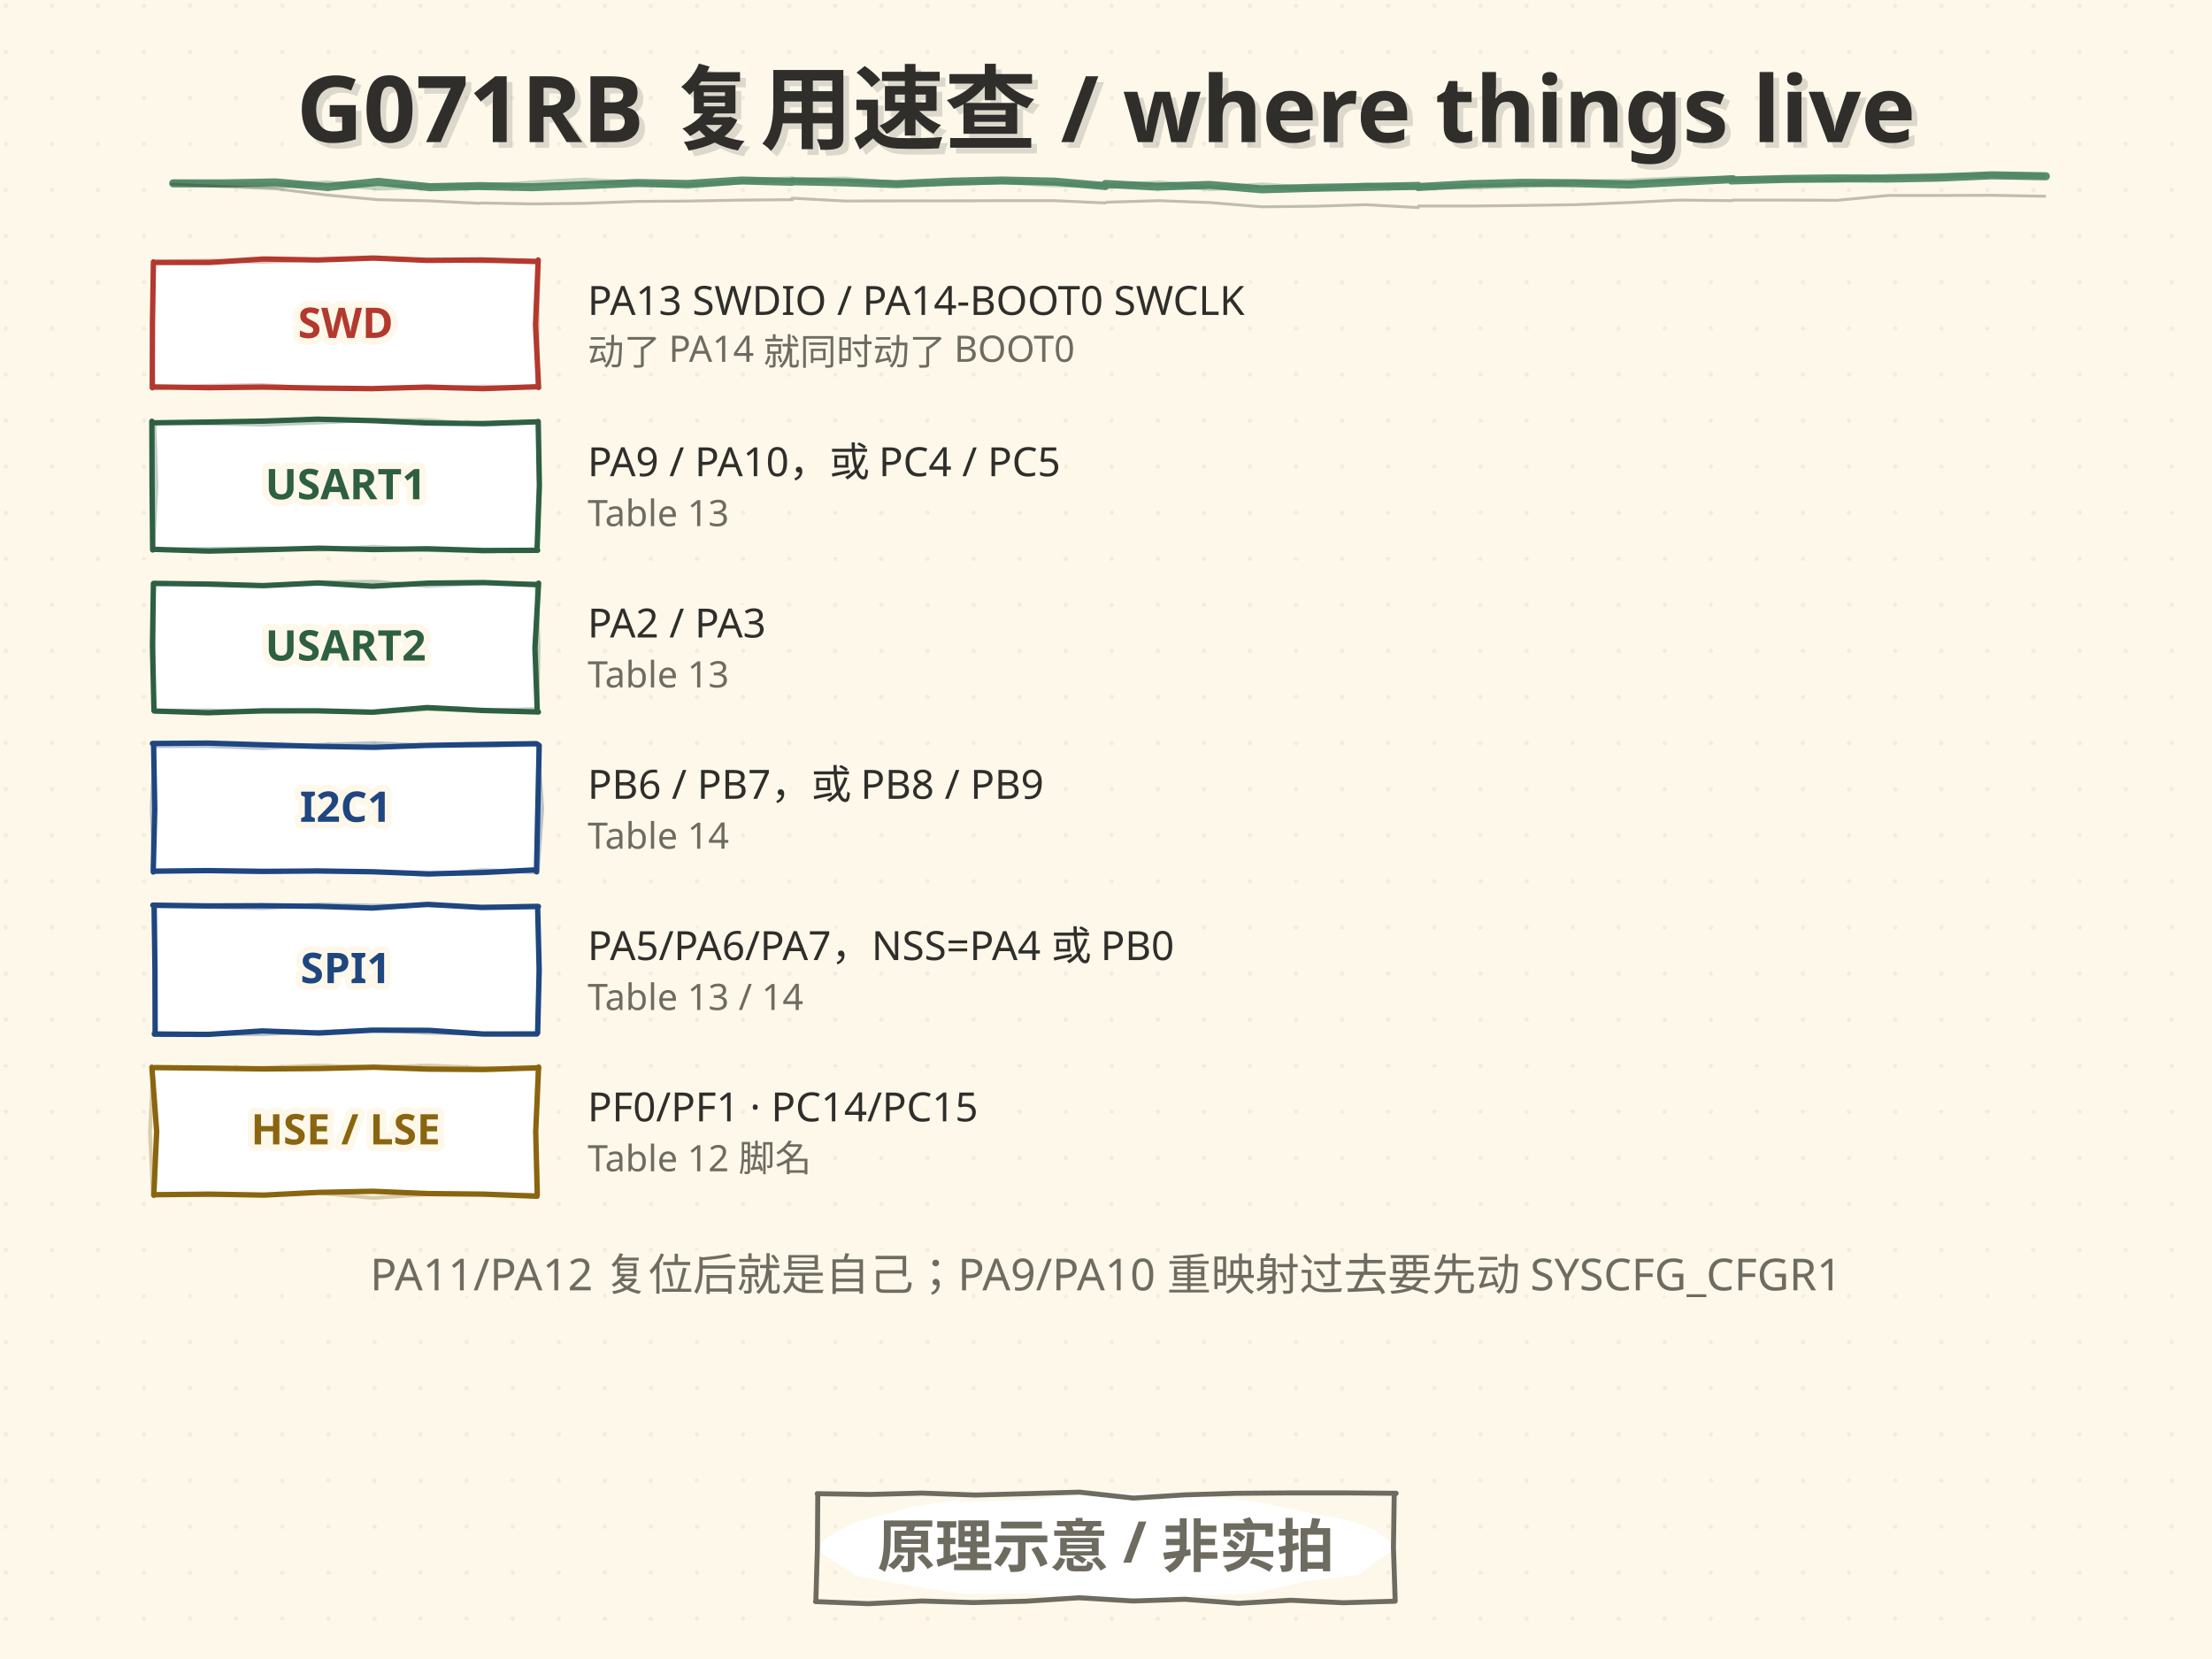
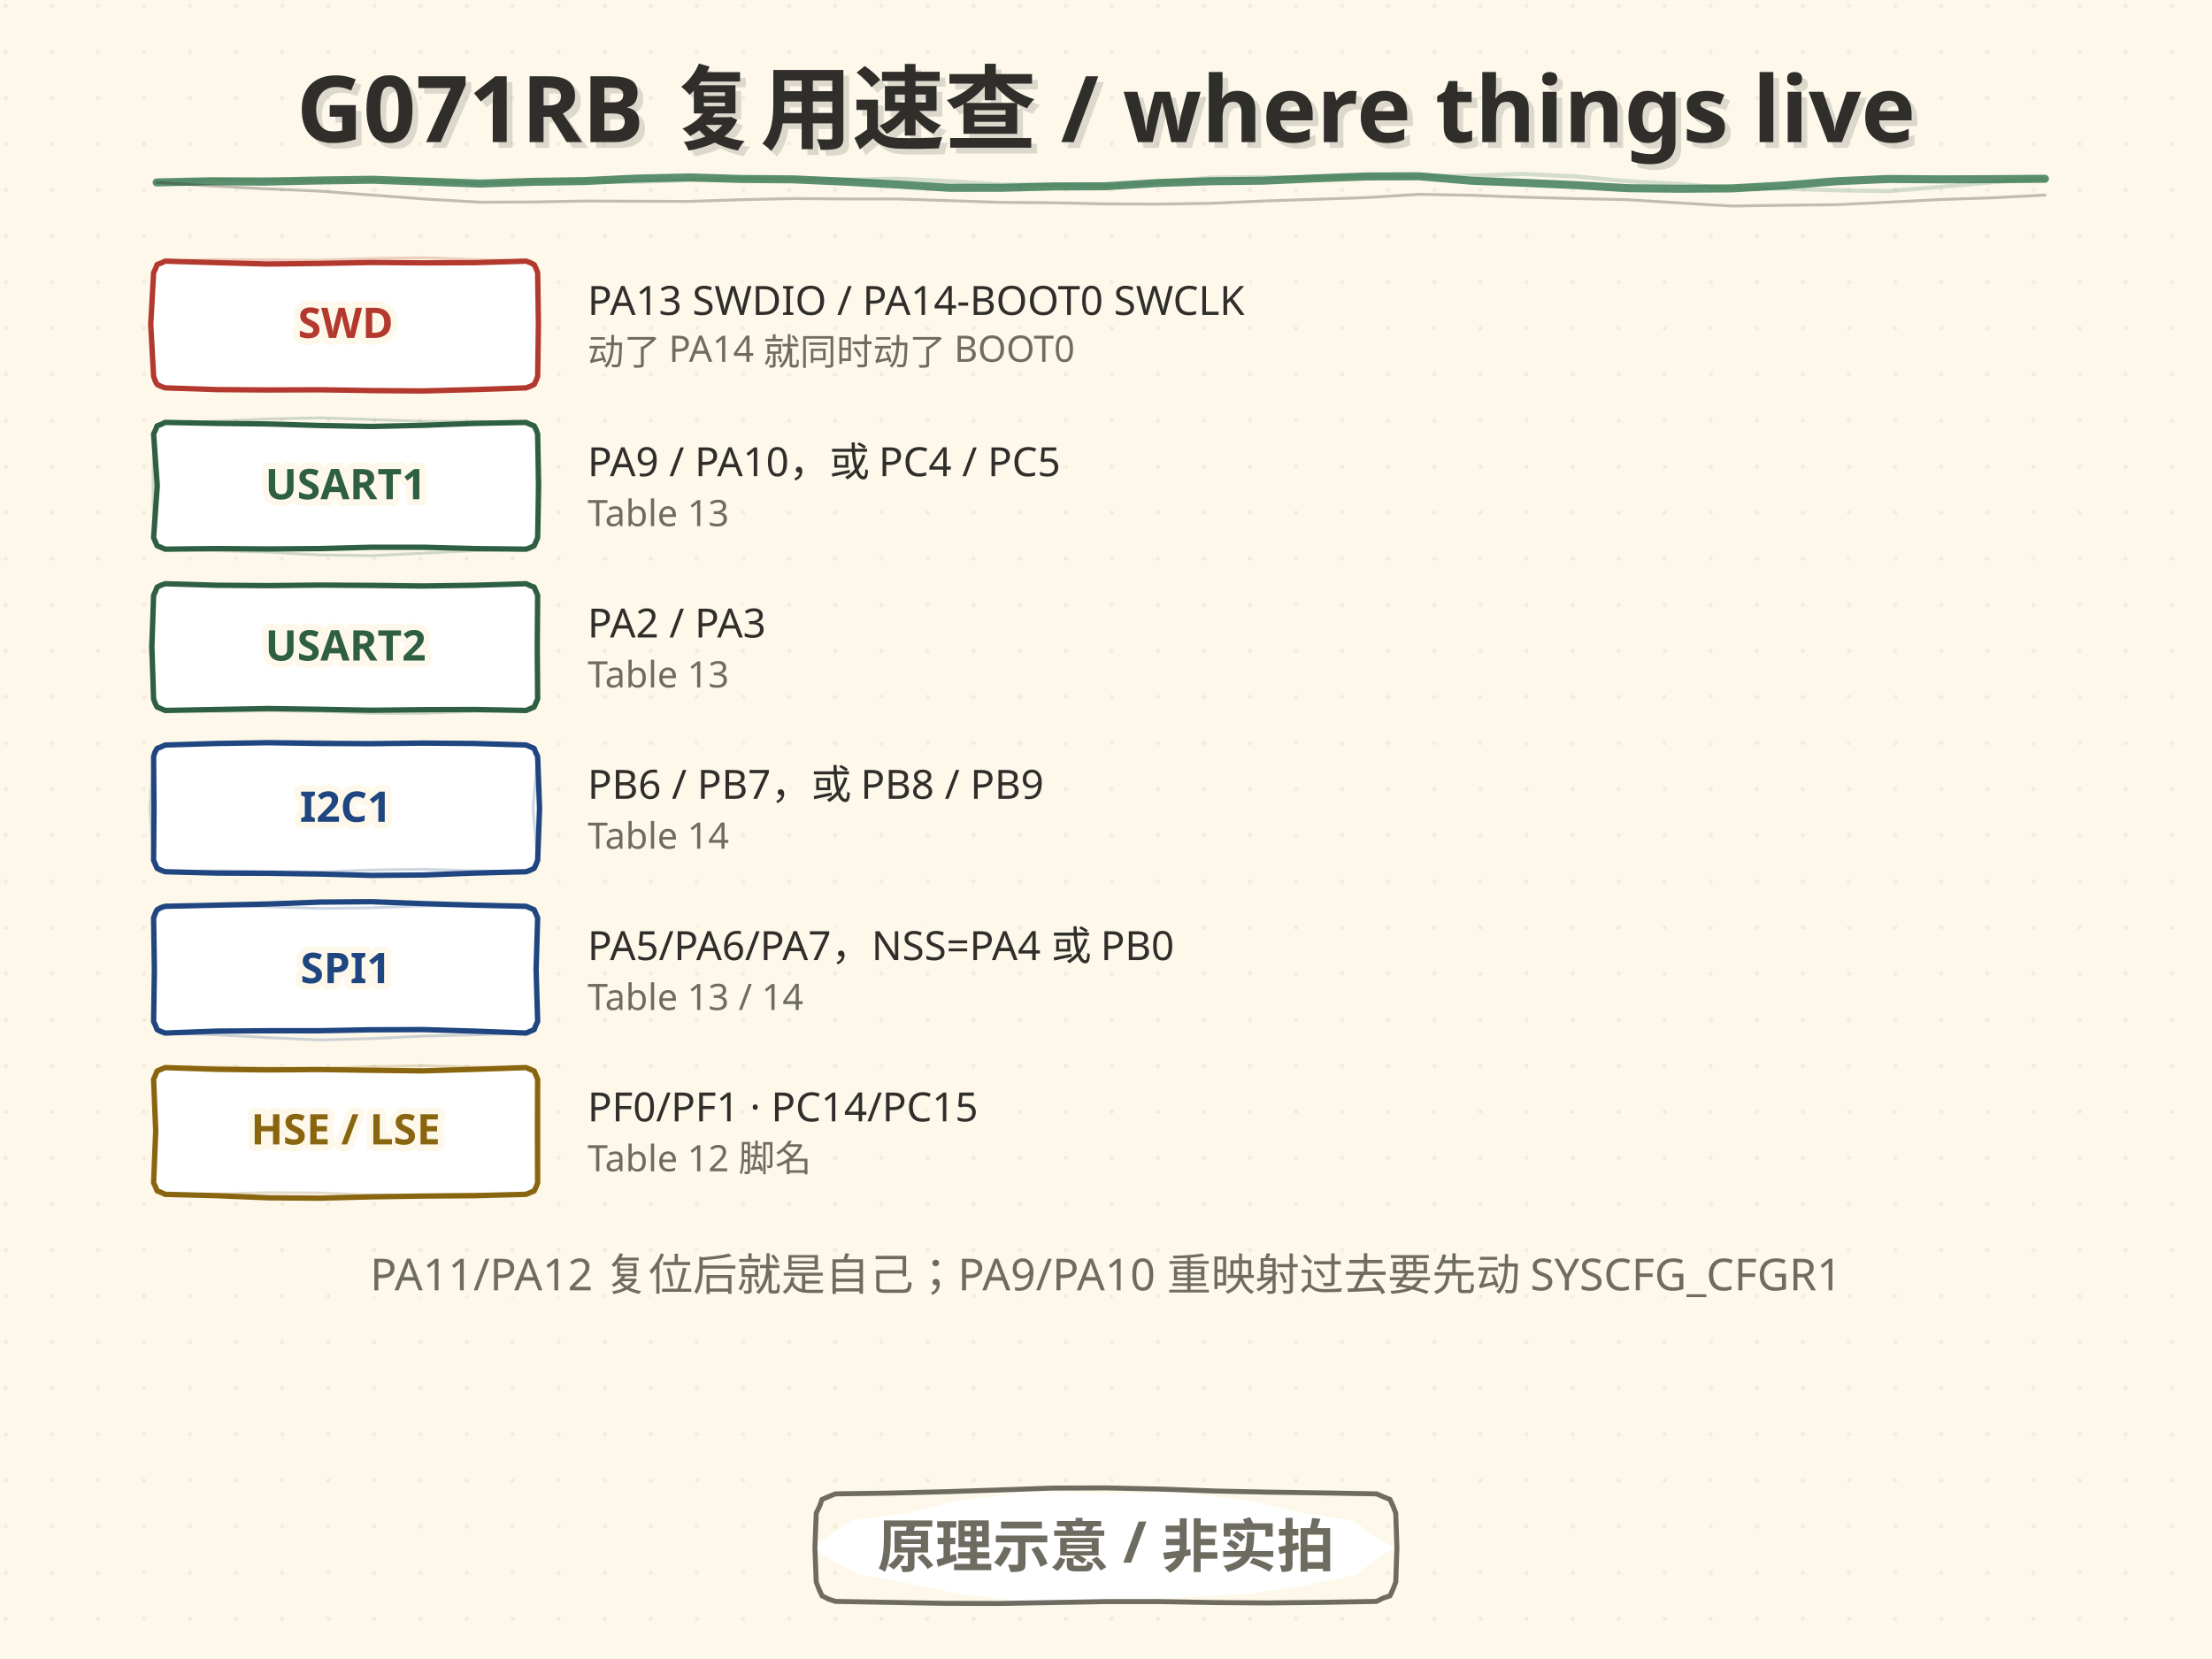
<svg xmlns="http://www.w3.org/2000/svg" width="1152" height="864" viewBox="0 0 1152 864">
  <style>text{dominant-baseline:alphabetic} .t-halo{paint-order:stroke;stroke:#FDF8EA;stroke-width:7px; stroke-linejoin:round}</style>
  <defs>
    <pattern id="dotgrid" width="24" height="24" patternUnits="userSpaceOnUse">
      <circle cx="3" cy="3" r="1.1" fill="#DED4BE" />
    </pattern>
  </defs>
  <rect width="1152" height="864" fill="#FDF8EA" />
  <rect width="1152" height="864" fill="url(#dotgrid)" opacity="0.36" />
-   <path d="M80.0 136.7 L109.0 136.7 L137.3 134.9 L165.4 135.4 L194.5 134.4 L222.4 135.6 L251.1 135.4 L279.6 136.2 L280.3 135.4 L278.9 169.2 L280.5 201.8 L280.0 201.4 L251.5 202.4 L222.4 201.6 L193.7 202.4 L165.4 202.1 L136.8 201.6 L109.1 201.9 L79.8 201.5 L79.3 201.9 L79.4 168.7 L79.9 136.4" fill="#FFFFFF" stroke="#B3392F" stroke-width="2.8" stroke-linecap="round" stroke-linejoin="round" opacity="1.0" />
-   <path d="M80.2 136.2 L109.2 135.7 L136.5 136.4 L165.4 135.1 L193.8 134.5 L222.9 135.4 L251.4 136.3 L279.4 135.5 L280.4 136.1 L280.0 168.6 L279.8 201.6 L280.4 201.9 L251.8 201.3 L223.1 202.2 L194.2 202.3 L166.0 202.4 L136.7 200.5 L108.2 200.9 L79.7 202.3 L79.9 202.5 L79.1 169.3 L79.9 136.4" fill="none" stroke="#B3392F" stroke-width="1.96" stroke-linecap="round" stroke-linejoin="round" opacity="0.30" />
+   <path d="M80.0 142.0 L81.0 139.9 L81.8 137.8 L81.8 137.8 L83.9 137.0 L86.0 136.0 L86.0 136.0 L112.9 136.8 L139.7 137.5 L166.6 137.2 L193.4 136.7 L220.3 136.9 L247.1 136.8 L274.0 136.0 L274.0 136.0 L276.2 136.8 L278.2 137.8 L278.2 137.8 L279.2 139.9 L280.0 142.0 L280.0 142.0 L280.4 169.0 L280.0 196.0 L280.0 196.0 L279.2 198.1 L278.2 200.2 L278.2 200.2 L276.2 201.2 L274.0 202.0 L274.0 202.0 L247.1 202.9 L220.3 203.6 L193.4 203.4 L166.6 203.0 L139.7 203.1 L112.9 202.9 L86.0 202.0 L86.0 202.0 L83.8 201.2 L81.8 200.2 L81.8 200.2 L80.8 198.2 L80.0 196.0 L80.0 196.0 L78.5 169.0 L80.0 142.0" fill="#FFFFFF" stroke="#B3392F" stroke-width="2.8" stroke-linecap="round" stroke-linejoin="round" opacity="1.0" />
+   <path d="M80.0 142.0 L80.8 139.8 L81.8 137.8 L81.8 137.8 L83.8 136.7 L86.0 136.0 L86.0 136.0 L112.9 135.2 L139.7 135.3 L166.6 135.5 L193.4 134.6 L220.3 134.2 L247.1 135.2 L274.0 136.0 L274.0 136.0 L276.2 136.8 L278.2 137.8 L278.2 137.8 L279.2 139.9 L280.0 142.0 L280.0 142.0 L280.5 169.0 L280.0 196.0 L280.0 196.0 L279.2 198.2 L278.2 200.2 L278.2 200.2 L276.1 201.2 L274.0 202.0 L274.0 202.0 L247.1 203.1 L220.3 204.3 L193.4 204.0 L166.6 203.1 L139.7 203.2 L112.9 203.1 L86.0 202.0 L86.0 202.0 L83.8 201.2 L81.8 200.2 L81.8 200.2 L80.9 198.1 L80.0 196.0 L80.0 196.0 L78.3 169.0 L80.0 142.0" fill="none" stroke="#B3392F" stroke-width="1.46" stroke-linecap="round" stroke-linejoin="round" opacity="0.22" />
  <text x="180" y="176" font-family="'Segoe Print','STKaiti','KaiTi','Microsoft YaHei','PingFang SC',sans-serif" font-size="22" font-weight="bold" text-anchor="middle" fill="#B3392F" class="t-halo">SWD</text>
  <text x="306" y="164" font-family="'Segoe Print','STKaiti','KaiTi','Microsoft YaHei','PingFang SC',sans-serif" font-size="21" fill="#2F2E2B" class="t-halo">PA13 SWDIO / PA14-BOOT0 SWCLK</text>
  <text x="306" y="190" font-family="'Segoe Print','STKaiti','KaiTi','Microsoft YaHei','PingFang SC',sans-serif" font-size="19" fill="#6E6B60" class="t-halo">动了 PA14 就同时动了 BOOT0</text>
-   <path d="M80.4 220.2 L108.3 219.8 L137.3 219.3 L165.4 218.3 L194.9 219.1 L222.5 220.3 L251.2 220.6 L279.5 219.7 L280.3 219.5 L280.9 252.8 L279.7 286.2 L280.0 286.6 L251.8 286.7 L222.5 285.8 L194.6 286.2 L166.2 285.5 L137.3 286.3 L108.7 287.0 L80.3 286.1 L79.5 286.4 L79.2 252.4 L79.1 219.4" fill="#FFFFFF" stroke="#2E5F42" stroke-width="2.8" stroke-linecap="round" stroke-linejoin="round" opacity="1.0" />
-   <path d="M79.9 220.1 L108.8 220.6 L137.0 221.2 L166.3 220.1 L194.3 218.7 L223.2 218.8 L251.8 221.3 L280.1 219.9 L280.0 220.5 L280.7 252.5 L280.0 285.9 L279.4 286.3 L251.9 287.3 L222.7 286.5 L194.6 284.7 L166.2 286.3 L136.7 285.5 L108.6 285.8 L79.4 286.3 L79.8 286.4 L81.5 253.3 L80.5 220.2" fill="none" stroke="#2E5F42" stroke-width="1.96" stroke-linecap="round" stroke-linejoin="round" opacity="0.30" />
+   <path d="M80.0 226.0 L81.0 223.9 L81.8 221.8 L81.8 221.8 L83.9 221.0 L86.0 220.0 L86.0 220.0 L112.9 220.5 L139.7 220.8 L166.6 221.6 L193.4 222.1 L220.3 221.5 L247.1 220.5 L274.0 220.0 L274.0 220.0 L276.1 221.0 L278.2 221.8 L278.2 221.8 L279.2 223.8 L280.0 226.0 L280.0 226.0 L280.5 253.0 L280.0 280.0 L280.0 280.0 L279.1 282.1 L278.2 284.2 L278.2 284.2 L276.2 285.2 L274.0 286.0 L274.0 286.0 L247.1 285.7 L220.3 285.0 L193.4 285.0 L166.6 285.7 L139.7 285.9 L112.9 285.7 L86.0 286.0 L86.0 286.0 L83.9 285.1 L81.8 284.2 L81.8 284.2 L80.9 282.1 L80.0 280.0 L80.0 280.0 L81.9 253.0 L80.0 226.0" fill="#FFFFFF" stroke="#2E5F42" stroke-width="2.8" stroke-linecap="round" stroke-linejoin="round" opacity="1.0" />
+   <path d="M80.0 226.0 L80.9 223.9 L81.8 221.8 L81.8 221.8 L83.8 220.8 L86.0 220.0 L86.0 220.0 L112.9 219.4 L139.7 218.2 L166.6 217.6 L193.4 218.5 L220.3 219.4 L247.1 219.4 L274.0 220.0 L274.0 220.0 L276.2 220.7 L278.2 221.8 L278.2 221.8 L279.2 223.8 L280.0 226.0 L280.0 226.0 L279.5 253.0 L280.0 280.0 L280.0 280.0 L279.0 282.1 L278.2 284.2 L278.2 284.2 L276.1 285.1 L274.0 286.0 L274.0 286.0 L247.1 286.8 L220.3 288.1 L193.4 289.4 L166.6 289.0 L139.7 287.6 L112.9 286.8 L86.0 286.0 L86.0 286.0 L83.9 285.1 L81.8 284.2 L81.8 284.2 L81.0 282.1 L80.0 280.0 L80.0 280.0 L79.7 253.0 L80.0 226.0" fill="none" stroke="#2E5F42" stroke-width="1.46" stroke-linecap="round" stroke-linejoin="round" opacity="0.22" />
  <text x="180" y="260" font-family="'Segoe Print','STKaiti','KaiTi','Microsoft YaHei','PingFang SC',sans-serif" font-size="22" font-weight="bold" text-anchor="middle" fill="#2E5F42" class="t-halo">USART1</text>
  <text x="306" y="248" font-family="'Segoe Print','STKaiti','KaiTi','Microsoft YaHei','PingFang SC',sans-serif" font-size="21" fill="#2F2E2B" class="t-halo">PA9 / PA10，或 PC4 / PC5</text>
  <text x="306" y="274" font-family="'Segoe Print','STKaiti','KaiTi','Microsoft YaHei','PingFang SC',sans-serif" font-size="19" fill="#6E6B60" class="t-halo">Table 13</text>
-   <path d="M80.1 303.8 L108.5 304.2 L137.1 305.0 L165.6 303.6 L194.1 305.3 L222.9 303.7 L251.8 303.4 L280.0 304.5 L280.5 303.7 L278.6 337.5 L279.8 370.3 L280.4 370.8 L251.2 370.0 L222.4 368.5 L193.9 370.9 L165.7 370.2 L136.7 370.2 L108.3 371.2 L80.3 370.3 L80.2 370.1 L79.4 336.4 L79.9 303.9" fill="#FFFFFF" stroke="#2E5F42" stroke-width="2.8" stroke-linecap="round" stroke-linejoin="round" opacity="1.0" />
-   <path d="M80.6 304.4 L108.9 303.7 L137.0 304.8 L166.3 303.2 L194.8 302.9 L223.0 305.2 L251.6 303.8 L279.7 303.8 L279.3 303.8 L280.5 336.6 L279.9 370.1 L279.9 369.2 L251.1 369.9 L222.4 369.4 L194.8 371.3 L165.8 370.3 L137.4 370.7 L108.2 369.9 L79.6 370.1 L80.2 369.8 L80.2 336.5 L80.1 303.9" fill="none" stroke="#2E5F42" stroke-width="1.96" stroke-linecap="round" stroke-linejoin="round" opacity="0.30" />
+   <path d="M80.0 310.0 L81.0 307.9 L81.8 305.8 L81.8 305.8 L83.8 304.8 L86.0 304.0 L86.0 304.0 L112.9 304.8 L139.7 305.0 L166.6 304.7 L193.4 304.9 L220.3 305.2 L247.1 304.8 L274.0 304.0 L274.0 304.0 L276.1 305.0 L278.2 305.8 L278.2 305.8 L279.1 307.9 L280.0 310.0 L280.0 310.0 L279.8 337.0 L280.0 364.0 L280.0 364.0 L279.1 366.1 L278.2 368.2 L278.2 368.2 L276.1 369.1 L274.0 370.0 L274.0 370.0 L247.1 369.5 L220.3 369.6 L193.4 369.9 L166.6 369.4 L139.7 369.0 L112.9 369.5 L86.0 370.0 L86.0 370.0 L83.9 369.1 L81.8 368.2 L81.8 368.2 L80.8 366.2 L80.0 364.0 L80.0 364.0 L79.1 337.0 L80.0 310.0" fill="#FFFFFF" stroke="#2E5F42" stroke-width="2.8" stroke-linecap="round" stroke-linejoin="round" opacity="1.0" />
+   <path d="M80.0 310.0 L80.9 307.9 L81.8 305.8 L81.8 305.8 L83.9 305.0 L86.0 304.0 L86.0 304.0 L112.9 304.7 L139.7 305.4 L166.6 304.9 L193.4 304.1 L220.3 304.4 L247.1 304.7 L274.0 304.0 L274.0 304.0 L276.1 304.8 L278.2 305.8 L278.2 305.8 L279.1 307.9 L280.0 310.0 L280.0 310.0 L279.5 337.0 L280.0 364.0 L280.0 364.0 L279.2 366.2 L278.2 368.2 L278.2 368.2 L276.1 369.0 L274.0 370.0 L274.0 370.0 L247.1 370.5 L220.3 371.5 L193.4 371.5 L166.6 370.5 L139.7 370.2 L112.9 370.5 L86.0 370.0 L86.0 370.0 L83.9 369.1 L81.8 368.2 L81.8 368.2 L80.7 366.2 L80.0 364.0 L80.0 364.0 L78.1 337.0 L80.0 310.0" fill="none" stroke="#2E5F42" stroke-width="1.46" stroke-linecap="round" stroke-linejoin="round" opacity="0.22" />
  <text x="180" y="344" font-family="'Segoe Print','STKaiti','KaiTi','Microsoft YaHei','PingFang SC',sans-serif" font-size="22" font-weight="bold" text-anchor="middle" fill="#2E5F42" class="t-halo">USART2</text>
  <text x="306" y="332" font-family="'Segoe Print','STKaiti','KaiTi','Microsoft YaHei','PingFang SC',sans-serif" font-size="21" fill="#2F2E2B" class="t-halo">PA2 / PA3</text>
  <text x="306" y="358" font-family="'Segoe Print','STKaiti','KaiTi','Microsoft YaHei','PingFang SC',sans-serif" font-size="19" fill="#6E6B60" class="t-halo">Table 13</text>
-   <path d="M79.4 387.2 L108.4 387.0 L137.1 387.9 L165.4 388.7 L194.8 389.2 L222.4 388.2 L251.3 387.7 L279.4 387.3 L280.8 388.2 L280.1 420.7 L279.4 454.0 L279.5 453.0 L251.4 454.4 L223.3 455.1 L193.9 454.0 L165.3 453.6 L137.7 453.8 L108.0 453.4 L79.8 453.7 L79.8 454.1 L80.6 421.1 L80.0 388.0" fill="#FFFFFF" stroke="#1F4680" stroke-width="2.8" stroke-linecap="round" stroke-linejoin="round" opacity="1.0" />
-   <path d="M79.9 388.6 L108.8 388.6 L137.1 389.7 L165.2 387.9 L194.1 387.0 L222.7 388.2 L252.0 388.5 L279.9 387.9 L280.0 387.6 L282.4 421.0 L280.0 454.6 L279.8 454.3 L251.2 453.1 L223.1 455.8 L194.7 453.9 L165.3 453.3 L137.0 454.3 L108.3 453.5 L79.8 454.0 L80.1 454.6 L79.0 420.8 L80.5 388.3" fill="none" stroke="#1F4680" stroke-width="1.96" stroke-linecap="round" stroke-linejoin="round" opacity="0.30" />
+   <path d="M80.0 394.0 L80.7 391.8 L81.8 389.8 L81.8 389.8 L83.9 389.0 L86.0 388.0 L86.0 388.0 L112.9 387.2 L139.7 386.8 L166.6 387.2 L193.4 387.3 L220.3 387.0 L247.1 387.2 L274.0 388.0 L274.0 388.0 L276.1 388.9 L278.2 389.8 L278.2 389.8 L279.0 391.9 L280.0 394.0 L280.0 394.0 L281.0 421.0 L280.0 448.0 L280.0 448.0 L279.2 450.1 L278.2 452.2 L278.2 452.2 L276.2 453.2 L274.0 454.0 L274.0 454.0 L247.1 454.7 L220.3 455.7 L193.4 455.9 L166.6 455.2 L139.7 454.8 L112.9 454.7 L86.0 454.0 L86.0 454.0 L83.8 453.2 L81.8 452.2 L81.8 452.2 L80.9 450.1 L80.0 448.0 L80.0 448.0 L80.2 421.0 L80.0 394.0" fill="#FFFFFF" stroke="#1F4680" stroke-width="2.8" stroke-linecap="round" stroke-linejoin="round" opacity="1.0" />
+   <path d="M80.0 394.0 L80.8 391.8 L81.8 389.8 L81.8 389.8 L83.9 389.0 L86.0 388.0 L86.0 388.0 L112.9 387.3 L139.7 386.1 L166.6 386.0 L193.4 387.1 L220.3 387.5 L247.1 387.3 L274.0 388.0 L274.0 388.0 L276.1 388.8 L278.2 389.8 L278.2 389.8 L279.2 391.8 L280.0 394.0 L280.0 394.0 L277.6 421.0 L280.0 448.0 L280.0 448.0 L279.1 450.1 L278.2 452.2 L278.2 452.2 L276.1 453.2 L274.0 454.0 L274.0 454.0 L247.1 453.5 L220.3 452.7 L193.4 453.1 L166.6 454.1 L139.7 453.9 L112.9 453.5 L86.0 454.0 L86.0 454.0 L83.9 453.1 L81.8 452.2 L81.8 452.2 L80.9 450.1 L80.0 448.0 L80.0 448.0 L78.1 421.0 L80.0 394.0" fill="none" stroke="#1F4680" stroke-width="1.46" stroke-linecap="round" stroke-linejoin="round" opacity="0.22" />
  <text x="180" y="428" font-family="'Segoe Print','STKaiti','KaiTi','Microsoft YaHei','PingFang SC',sans-serif" font-size="22" font-weight="bold" text-anchor="middle" fill="#1F4680" class="t-halo">I2C1</text>
  <text x="306" y="416" font-family="'Segoe Print','STKaiti','KaiTi','Microsoft YaHei','PingFang SC',sans-serif" font-size="21" fill="#2F2E2B" class="t-halo">PB6 / PB7，或 PB8 / PB9</text>
  <text x="306" y="442" font-family="'Segoe Print','STKaiti','KaiTi','Microsoft YaHei','PingFang SC',sans-serif" font-size="19" fill="#6E6B60" class="t-halo">Table 14</text>
-   <path d="M79.6 471.4 L108.4 471.8 L136.7 471.7 L165.2 472.0 L193.9 472.9 L222.7 471.0 L250.9 472.6 L280.4 472.1 L280.0 472.3 L280.8 505.1 L280.0 537.9 L279.6 538.5 L251.6 538.5 L223.4 536.6 L193.9 536.5 L166.1 538.0 L136.6 536.9 L108.6 538.7 L80.4 538.6 L80.8 538.2 L80.7 505.3 L80.3 472.5" fill="#FFFFFF" stroke="#1F4680" stroke-width="2.8" stroke-linecap="round" stroke-linejoin="round" opacity="1.0" />
-   <path d="M80.2 472.0 L108.3 472.4 L137.5 473.0 L165.5 471.0 L194.4 471.6 L222.9 471.5 L251.2 472.2 L279.7 471.4 L280.0 472.6 L280.4 504.4 L280.0 537.5 L280.4 538.0 L251.3 538.4 L222.8 537.9 L193.8 536.3 L166.0 537.3 L136.9 538.6 L108.7 538.5 L79.8 537.8 L80.8 538.4 L80.8 504.6 L79.6 471.9" fill="none" stroke="#1F4680" stroke-width="1.96" stroke-linecap="round" stroke-linejoin="round" opacity="0.30" />
+   <path d="M80.0 478.0 L80.8 475.9 L81.8 473.8 L81.8 473.8 L83.8 472.7 L86.0 472.0 L86.0 472.0 L112.9 471.4 L139.7 470.8 L166.6 469.8 L193.4 469.6 L220.3 470.6 L247.1 471.4 L274.0 472.0 L274.0 472.0 L276.1 472.9 L278.2 473.8 L278.2 473.8 L279.1 475.9 L280.0 478.0 L280.0 478.0 L279.2 505.0 L280.0 532.0 L280.0 532.0 L279.0 534.1 L278.2 536.2 L278.2 536.2 L276.1 537.1 L274.0 538.0 L274.0 538.0 L247.1 537.0 L220.3 536.2 L193.4 536.3 L166.6 536.8 L139.7 536.8 L112.9 537.0 L86.0 538.0 L86.0 538.0 L83.8 537.2 L81.8 536.2 L81.8 536.2 L81.0 534.1 L80.0 532.0 L80.0 532.0 L80.4 505.0 L80.0 478.0" fill="#FFFFFF" stroke="#1F4680" stroke-width="2.8" stroke-linecap="round" stroke-linejoin="round" opacity="1.0" />
+   <path d="M80.0 478.0 L81.0 475.9 L81.8 473.8 L81.8 473.8 L83.9 473.0 L86.0 472.0 L86.0 472.0 L112.9 471.7 L139.7 472.2 L166.6 473.1 L193.4 472.8 L220.3 471.8 L247.1 471.7 L274.0 472.0 L274.0 472.0 L276.1 472.9 L278.2 473.8 L278.2 473.8 L279.0 475.9 L280.0 478.0 L280.0 478.0 L279.7 505.0 L280.0 532.0 L280.0 532.0 L279.0 534.1 L278.2 536.2 L278.2 536.2 L276.1 537.1 L274.0 538.0 L274.0 538.0 L247.1 538.9 L220.3 539.6 L193.4 540.9 L166.6 541.6 L139.7 540.4 L112.9 538.9 L86.0 538.0 L86.0 538.0 L83.8 537.3 L81.8 536.2 L81.8 536.2 L81.0 534.1 L80.0 532.0 L80.0 532.0 L80.1 505.0 L80.0 478.0" fill="none" stroke="#1F4680" stroke-width="1.46" stroke-linecap="round" stroke-linejoin="round" opacity="0.22" />
  <text x="180" y="512" font-family="'Segoe Print','STKaiti','KaiTi','Microsoft YaHei','PingFang SC',sans-serif" font-size="22" font-weight="bold" text-anchor="middle" fill="#1F4680" class="t-halo">SPI1</text>
  <text x="306" y="500" font-family="'Segoe Print','STKaiti','KaiTi','Microsoft YaHei','PingFang SC',sans-serif" font-size="21" fill="#2F2E2B" class="t-halo">PA5/PA6/PA7，NSS=PA4 或 PB0</text>
  <text x="306" y="526" font-family="'Segoe Print','STKaiti','KaiTi','Microsoft YaHei','PingFang SC',sans-serif" font-size="19" fill="#6E6B60" class="t-halo">Table 13 / 14</text>
-   <path d="M80.6 556.0 L109.0 556.3 L137.0 556.7 L165.7 556.5 L194.7 555.8 L223.1 556.8 L252.0 557.0 L280.6 556.1 L280.5 555.7 L279.0 589.4 L279.8 622.1 L279.7 623.0 L251.9 621.9 L222.8 621.6 L194.2 620.4 L165.5 621.0 L137.4 622.4 L109.1 621.9 L80.2 622.2 L80.1 622.5 L81.6 589.2 L79.1 555.8" fill="#FFFFFF" stroke="#8A6510" stroke-width="2.8" stroke-linecap="round" stroke-linejoin="round" opacity="1.0" />
-   <path d="M79.8 556.0 L108.2 556.0 L136.6 556.1 L165.4 554.9 L194.3 555.8 L223.4 554.9 L251.4 556.2 L279.5 556.7 L279.9 556.1 L279.0 588.8 L280.2 621.6 L279.8 622.2 L251.5 621.8 L222.4 622.0 L194.3 623.9 L165.3 621.2 L137.3 622.4 L108.3 622.5 L80.3 622.1 L79.6 622.3 L78.1 589.5 L79.7 556.4" fill="none" stroke="#8A6510" stroke-width="1.96" stroke-linecap="round" stroke-linejoin="round" opacity="0.30" />
+   <path d="M80.0 562.0 L81.0 559.9 L81.8 557.8 L81.8 557.8 L83.9 556.9 L86.0 556.0 L86.0 556.0 L112.9 556.9 L139.7 557.2 L166.6 557.0 L193.4 557.4 L220.3 557.7 L247.1 556.9 L274.0 556.0 L274.0 556.0 L276.1 556.9 L278.2 557.8 L278.2 557.8 L279.1 559.9 L280.0 562.0 L280.0 562.0 L279.9 589.0 L280.0 616.0 L280.0 616.0 L279.2 618.1 L278.2 620.2 L278.2 620.2 L276.1 621.1 L274.0 622.0 L274.0 622.0 L247.1 622.7 L220.3 622.9 L193.4 623.3 L166.6 624.0 L139.7 623.8 L112.9 622.7 L86.0 622.0 L86.0 622.0 L83.9 621.0 L81.8 620.2 L81.8 620.2 L81.0 618.1 L80.0 616.0 L80.0 616.0 L81.1 589.0 L80.0 562.0" fill="#FFFFFF" stroke="#8A6510" stroke-width="2.8" stroke-linecap="round" stroke-linejoin="round" opacity="1.0" />
+   <path d="M80.0 562.0 L80.8 559.8 L81.8 557.8 L81.8 557.8 L83.9 557.0 L86.0 556.0 L86.0 556.0 L112.9 555.7 L139.7 556.2 L166.6 556.5 L193.4 555.5 L220.3 555.0 L247.1 555.7 L274.0 556.0 L274.0 556.0 L276.0 557.1 L278.2 557.8 L278.2 557.8 L279.1 559.9 L280.0 562.0 L280.0 562.0 L281.0 589.0 L280.0 616.0 L280.0 616.0 L279.0 618.1 L278.2 620.2 L278.2 620.2 L276.0 620.9 L274.0 622.0 L274.0 622.0 L247.1 621.8 L220.3 622.4 L193.4 622.3 L166.6 621.3 L139.7 621.1 L112.9 621.8 L86.0 622.0 L86.0 622.0 L83.8 621.2 L81.8 620.2 L81.8 620.2 L80.8 618.2 L80.0 616.0 L80.0 616.0 L80.6 589.0 L80.0 562.0" fill="none" stroke="#8A6510" stroke-width="1.46" stroke-linecap="round" stroke-linejoin="round" opacity="0.22" />
  <text x="180" y="596" font-family="'Segoe Print','STKaiti','KaiTi','Microsoft YaHei','PingFang SC',sans-serif" font-size="22" font-weight="bold" text-anchor="middle" fill="#8A6510" class="t-halo">HSE / LSE</text>
  <text x="306" y="584" font-family="'Segoe Print','STKaiti','KaiTi','Microsoft YaHei','PingFang SC',sans-serif" font-size="21" fill="#2F2E2B" class="t-halo">PF0/PF1 · PC14/PC15</text>
  <text x="306" y="610" font-family="'Segoe Print','STKaiti','KaiTi','Microsoft YaHei','PingFang SC',sans-serif" font-size="19" fill="#6E6B60" class="t-halo">Table 12 脚名</text>
  <text x="576.0" y="672" font-family="'Segoe Print','STKaiti','KaiTi','Microsoft YaHei','PingFang SC',sans-serif" font-size="23" text-anchor="middle" fill="#6E6B60" class="t-halo">PA11/PA12 复位后就是自己；PA9/PA10 重映射过去要先动 SYSCFG_CFGR1</text>
  <text x="579.0" y="77" font-family="'Segoe Print','STKaiti','KaiTi','Microsoft YaHei','PingFang SC',sans-serif" font-size="48" font-weight="bold" text-anchor="middle" fill="#2F2E2B" opacity="0.16">G071RB 复用速查 / where things live</text>
  <text x="576.0" y="74" font-family="'Segoe Print','STKaiti','KaiTi','Microsoft YaHei','PingFang SC',sans-serif" font-size="48" font-weight="bold" text-anchor="middle" fill="#2F2E2B">G071RB 复用速查 / where things live</text>
-   <path d="M90.2 95.5 L116.3 95.5 L143.6 95.0 L170.5 97.4 L197.1 94.7 L223.9 97.5 L249.7 96.9 L249.8 96.9 L277.2 97.5 L304.1 96.5 L331.9 95.3 L358.1 95.8 L386.2 94.0 L412.5 94.7 L412.5 94.4 L440.5 95.0 L466.9 95.9 L495.1 94.6 L521.8 94.0 L549.4 94.6 L575.7 96.9 L575.7 95.8 L602.6 97.2 L630.0 96.3 L657.1 98.6 L684.5 97.8 L711.3 97.4 L738.7 96.8 L738.6 97.4 L765.6 95.9 L793.1 95.2 L820.3 95.4 L848.2 96.1 L875.2 94.7 L902.5 93.3 L901.6 94.0 L929.7 93.2 L955.7 92.9 L983.0 93.0 L1010.0 92.5 L1037.4 91.3 L1065.5 91.8" fill="none" stroke="#3F7D57" stroke-width="4.2" stroke-linecap="round" stroke-linejoin="round" opacity="0.85" />
-   <path d="M89.8 94.9 L116.3 96.0 L143.8 96.7 L170.6 95.4 L197.2 97.8 L223.9 96.8 L250.1 97.0 L250.0 97.3 L277.7 95.4 L303.9 94.0 L331.0 95.5 L358.3 97.0 L386.0 94.5 L412.7 93.3 L413.2 93.9 L439.7 93.4 L467.8 95.7 L494.3 95.5 L522.1 94.4 L548.6 96.1 L576.2 96.5 L575.7 97.1 L603.6 95.4 L630.4 98.1 L657.4 96.5 L684.5 98.4 L711.6 96.4 L739.4 97.7 L739.0 97.2 L766.7 97.3 L793.9 96.5 L820.4 94.9 L847.6 94.5 L874.6 93.3 L902.0 93.3 L902.4 93.2 L929.1 93.4 L956.0 93.8 L983.6 92.0 L1010.5 91.5 L1037.8 91.1 L1064.5 91.6" fill="none" stroke="#3F7D57" stroke-width="2.94" stroke-linecap="round" stroke-linejoin="round" opacity="0.30" />
-   <path d="M89.6 95.9 L117.2 97.2 L143.5 98.3 L170.3 101.6 L197.0 104.0 L223.3 104.6 L249.9 105.9 L250.4 105.7 L277.4 106.2 L303.8 105.9 L331.8 104.9 L359.2 104.7 L385.8 104.2 L412.7 104.0 L412.5 103.2 L440.2 104.7 L467.6 104.6 L494.8 104.6 L521.3 104.5 L549.3 104.5 L575.7 105.7 L576.3 105.3 L603.5 104.5 L630.2 105.5 L657.1 107.7 L684.6 107.4 L711.4 106.6 L738.7 108.1 L738.7 107.3 L766.2 107.3 L793.8 107.0 L820.5 106.6 L847.6 105.5 L874.5 104.2 L902.2 104.5 L902.3 104.2 L929.7 104.2 L956.8 104.3 L983.4 101.8 L1010.1 101.8 L1037.3 101.7 L1064.9 102.2" fill="none" stroke="#2F2E2B" stroke-width="1.5" stroke-linecap="round" stroke-linejoin="round" opacity="0.3" />
-   <path d="M728.6 805.1 L717.2 812.9 L707.0 820.6 L707.8 820.1 L679.6 823.6 L651.1 830.2 L651.6 830.1 L613.3 831.1 L576.5 833.9 L575.9 833.9 L538.4 829.9 L501.3 830.2 L501.0 830.0 L472.8 825.8 L444.8 820.4 L444.7 819.6 L433.8 812.8 L422.9 805.4 L423.4 806.0 L434.4 798.5 L447.3 792.1 L446.6 792.6 L473.2 785.2 L500.1 780.8 L500.0 782.3 L537.5 781.0 L576.6 777.3 L575.7 777.5 L614.0 777.8 L651.7 781.9 L651.9 781.6 L678.6 787.2 L704.5 792.3 L703.9 792.1 L717.0 797.5 L728.0 806.3" fill="#FFFFFF" />
-   <path d="M425.6 777.9 L453.1 778.3 L480.0 777.6 L507.9 778.6 L534.7 777.9 L562.1 777.1 L590.3 780.2 L617.4 778.5 L644.1 777.7 L672.4 777.5 L699.9 777.5 L727.1 777.7 L726.1 778.6 L725.7 805.9 L726.6 833.5 L726.6 833.9 L699.6 834.7 L672.3 833.4 L645.0 835.0 L617.1 832.9 L590.2 833.8 L562.0 832.1 L534.3 833.9 L506.9 834.6 L480.0 833.8 L452.3 835.2 L424.7 834.1 L424.9 833.6 L425.7 805.9 L425.9 778.4" fill="none" stroke="#6E6B60" stroke-width="2.6" stroke-linecap="round" stroke-linejoin="round" opacity="1.0" />
+   <path d="M81.6 95.0 L109.7 94.4 L137.8 94.6 L165.8 94.0 L193.9 93.6 L222.0 94.6 L250.0 95.6 L250.0 95.6 L277.2 94.7 L304.3 94.3 L331.5 93.0 L358.7 92.4 L385.8 93.2 L413.0 93.4 L413.0 93.4 L440.2 94.6 L467.3 96.1 L494.4 97.8 L521.6 97.8 L548.8 97.1 L576.0 97.0 L576.0 97.0 L603.1 95.3 L630.3 94.4 L657.5 94.1 L684.6 92.9 L711.8 91.9 L739.0 91.8 L739.0 91.8 L766.1 94.1 L793.3 95.2 L820.4 96.4 L847.6 98.0 L874.8 98.3 L902.0 98.1 L902.0 98.1 L929.1 96.6 L956.3 94.4 L983.4 93.2 L1010.6 93.4 L1037.8 93.3 L1065.0 93.1" fill="none" stroke="#3F7D57" stroke-width="4.2" stroke-linecap="round" stroke-linejoin="round" opacity="0.85" />
+   <path d="M81.6 95.0 L109.7 93.6 L137.8 93.3 L165.8 94.2 L193.9 93.8 L222.0 94.0 L250.0 95.6 L250.0 95.6 L277.2 94.3 L304.3 94.1 L331.5 94.7 L358.7 93.8 L385.8 92.9 L413.0 93.4 L413.0 93.4 L440.2 93.6 L467.4 93.1 L494.5 94.4 L521.7 96.1 L548.8 96.2 L576.0 97.0 L576.0 97.0 L603.1 95.0 L630.2 92.5 L657.4 92.2 L684.6 92.5 L711.8 91.7 L739.0 91.8 L739.0 91.8 L766.2 91.5 L793.4 90.6 L820.6 91.9 L847.7 94.4 L874.9 95.8 L902.0 98.1 L902.0 98.1 L929.2 98.2 L956.4 99.1 L983.6 99.5 L1010.7 97.3 L1037.8 94.9 L1065.0 93.1" fill="none" stroke="#3F7D57" stroke-width="2.18" stroke-linecap="round" stroke-linejoin="round" opacity="0.22" />
+   <path d="M81.6 95.0 L109.7 96.8 L137.8 98.3 L165.9 99.5 L193.9 101.6 L221.9 103.7 L250.0 105.3 L250.0 105.3 L277.2 105.2 L304.3 104.7 L331.5 104.8 L358.7 104.9 L385.8 104.0 L413.0 103.4 L413.0 103.4 L440.2 103.6 L467.4 103.6 L494.5 104.5 L521.7 105.4 L548.8 105.6 L576.0 106.2 L576.0 106.2 L603.2 106.3 L630.4 105.9 L657.5 104.7 L684.7 103.8 L711.9 102.9 L739.0 101.2 L739.0 101.2 L766.2 101.7 L793.3 102.7 L820.5 103.4 L847.7 104.0 L874.8 105.7 L902.0 107.3 L902.0 107.3 L929.2 106.9 L956.4 106.6 L983.5 105.3 L1010.7 103.9 L1037.8 103.0 L1065.0 101.6" fill="none" stroke="#2F2E2B" stroke-width="1.5" stroke-linecap="round" stroke-linejoin="round" opacity="0.3" />
+   <path d="M726.1 806.0 L716.0 812.7 L706.2 820.0 L706.2 820.0 L678.7 825.9 L650.8 830.0 L650.8 830.0 L613.4 832.1 L576.0 834.5 L576.0 834.5 L538.2 834.7 L500.6 830.3 L500.6 830.3 L474.0 824.8 L447.3 819.8 L447.3 819.8 L434.7 813.3 L422.6 806.0 L422.6 806.0 L433.1 798.9 L443.7 791.8 L443.7 791.8 L471.8 788.2 L499.4 781.4 L499.4 781.4 L537.6 776.7 L576.0 777.9 L576.0 777.9 L613.9 777.2 L651.6 781.7 L651.6 781.7 L678.2 788.0 L705.3 792.1 L705.3 792.1 L715.2 799.8 L726.1 806.0" fill="#FFFFFF" />
+   <path d="M425.1 788.0 L426.8 784.5 L428.1 780.9 L428.1 780.9 L431.6 779.4 L435.1 778.0 L435.1 778.0 L463.3 777.6 L491.5 776.9 L519.7 776.0 L547.8 775.0 L576.0 774.9 L604.2 775.5 L632.3 776.5 L660.5 777.1 L688.7 777.5 L716.9 778.0 L716.9 778.0 L720.4 779.5 L723.9 780.9 L723.9 780.9 L725.5 784.4 L726.9 788.0 L726.9 788.0 L727.5 806.0 L726.9 824.0 L726.9 824.0 L725.5 827.6 L723.9 831.1 L723.9 831.1 L720.3 832.3 L716.9 834.0 L716.9 834.0 L688.7 834.5 L660.5 834.8 L632.3 834.6 L604.2 834.1 L576.0 834.1 L547.8 834.6 L519.7 835.1 L491.5 835.0 L463.3 834.5 L435.1 834.0 L435.1 834.0 L431.5 832.8 L428.1 831.1 L428.1 831.1 L426.5 827.6 L425.1 824.0 L425.1 824.0 L424.4 806.0 L425.1 788.0" fill="none" stroke="#6E6B60" stroke-width="2.6" stroke-linecap="round" stroke-linejoin="round" opacity="1.0" />
  <text x="576.0" y="816" font-family="'Segoe Print','STKaiti','KaiTi','Microsoft YaHei','PingFang SC',sans-serif" font-size="30" font-weight="bold" text-anchor="middle" fill="#6E6B60">原理示意 / 非实拍</text>
</svg>
